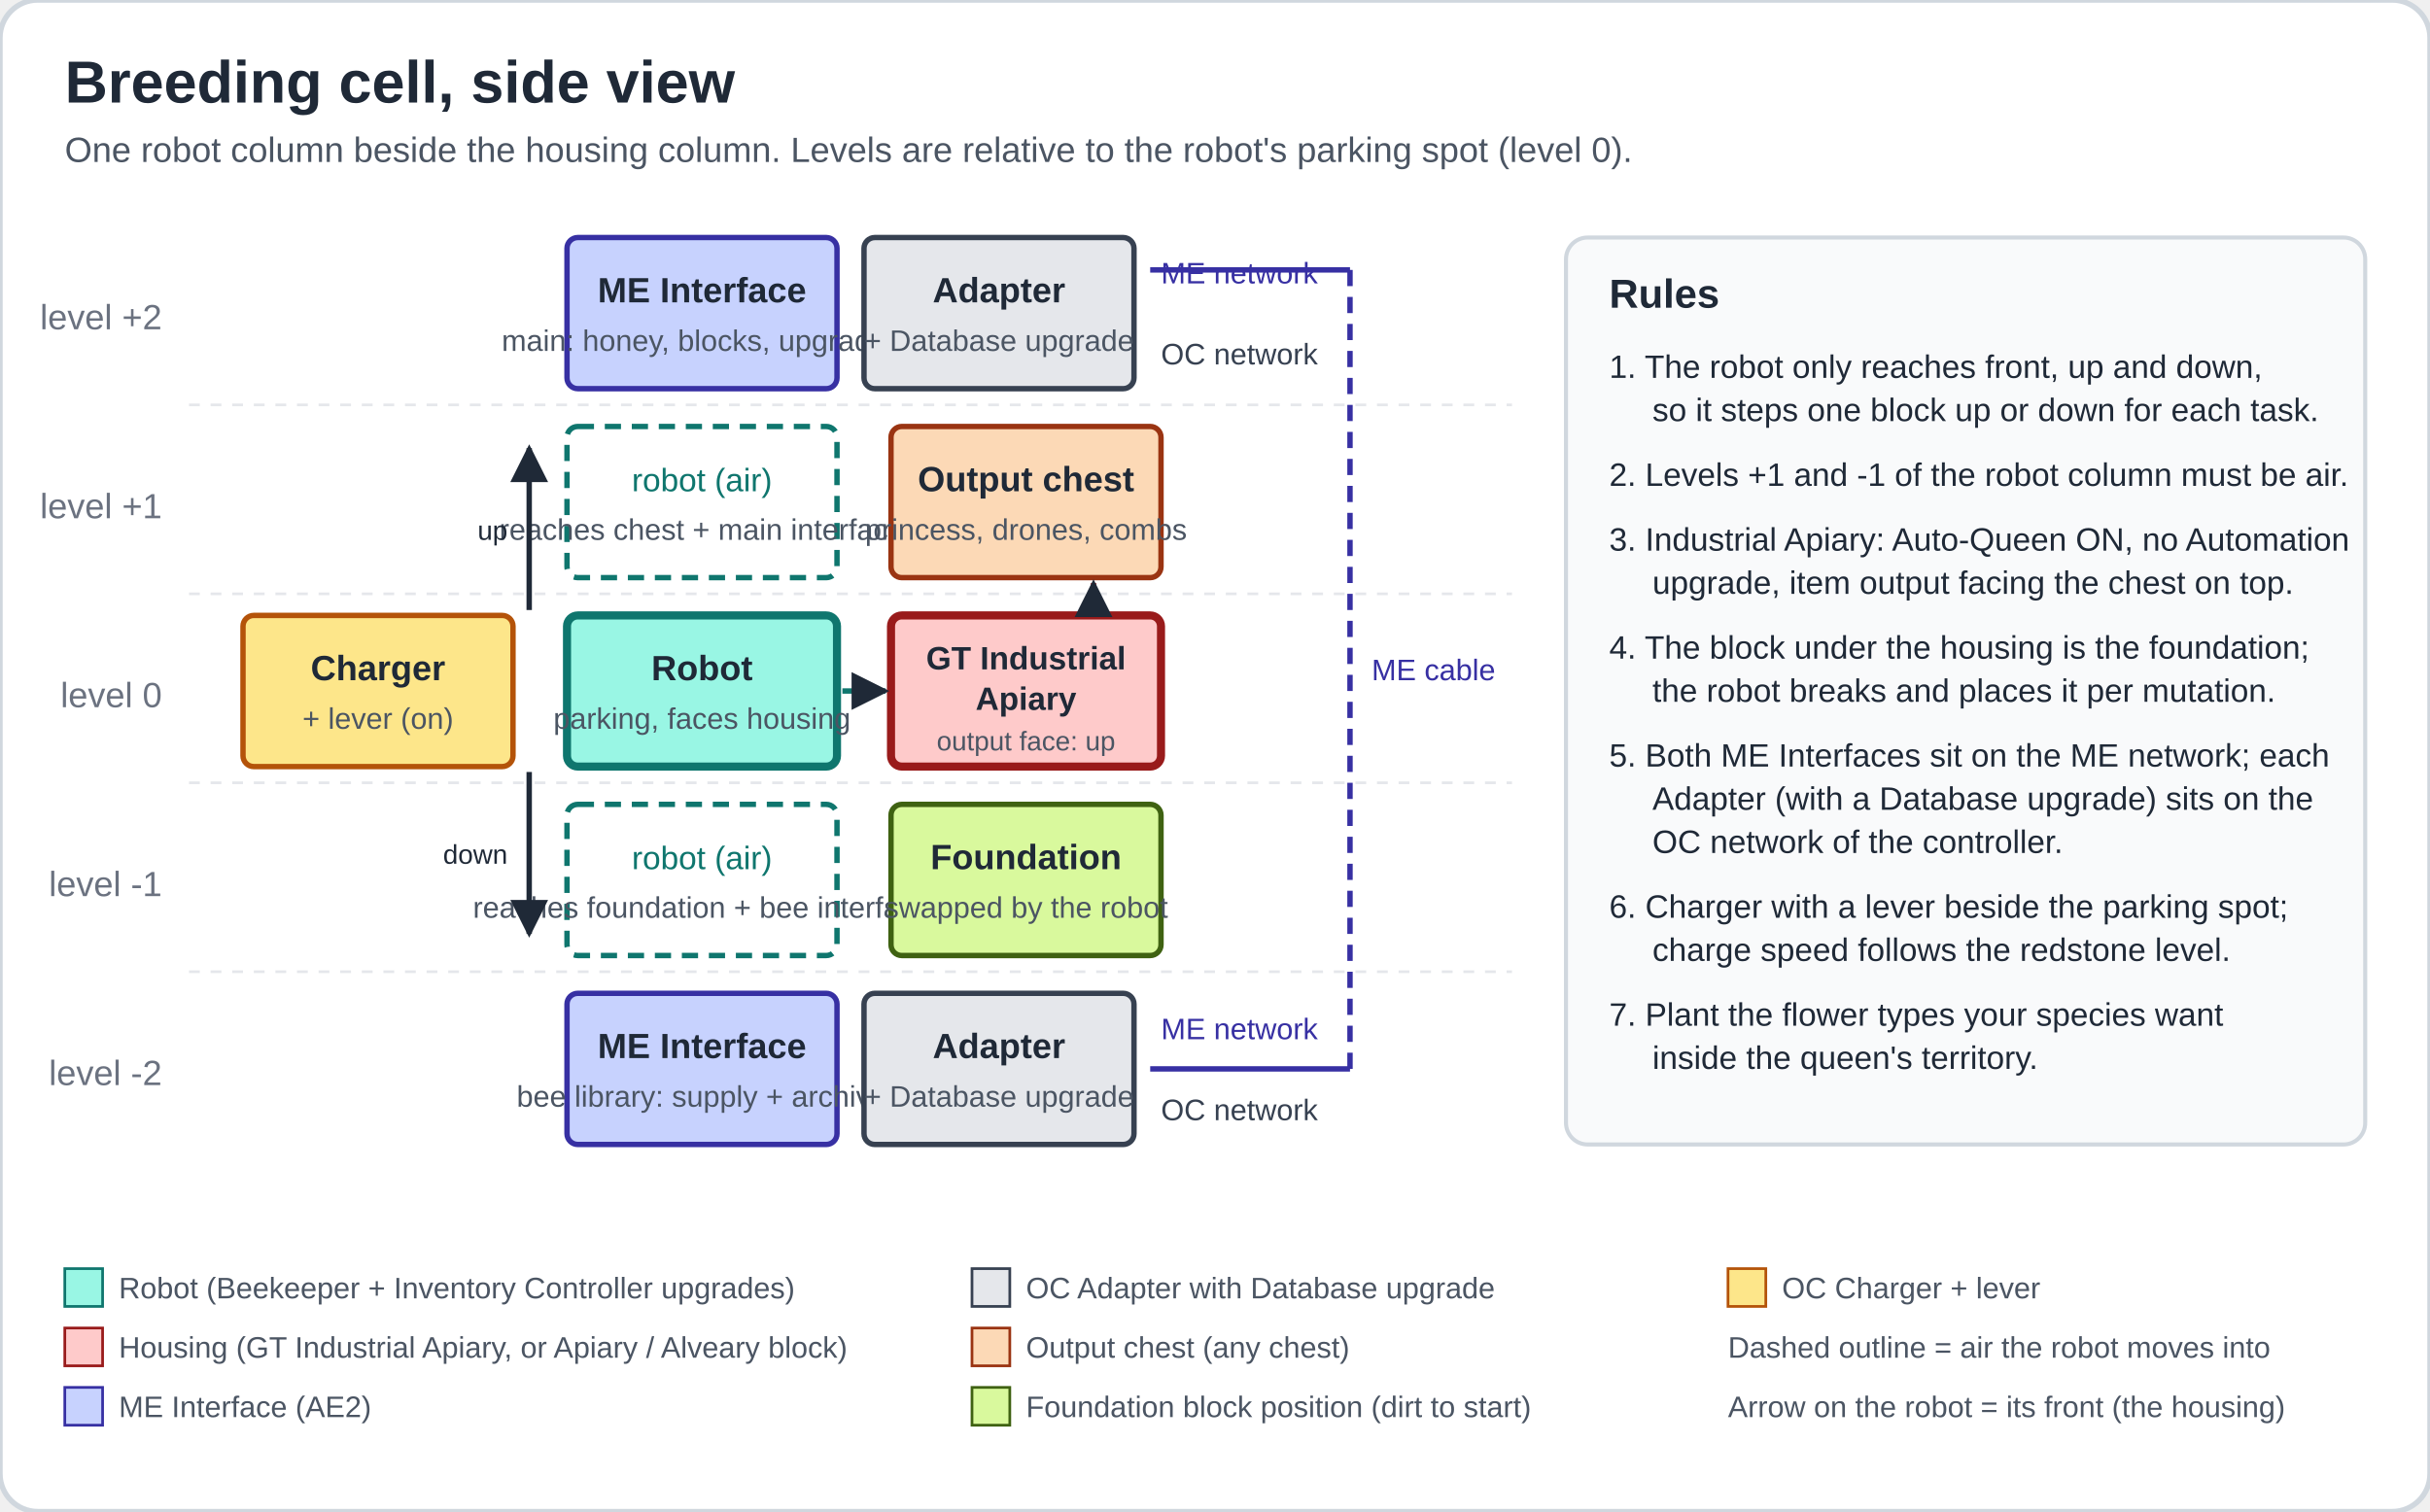
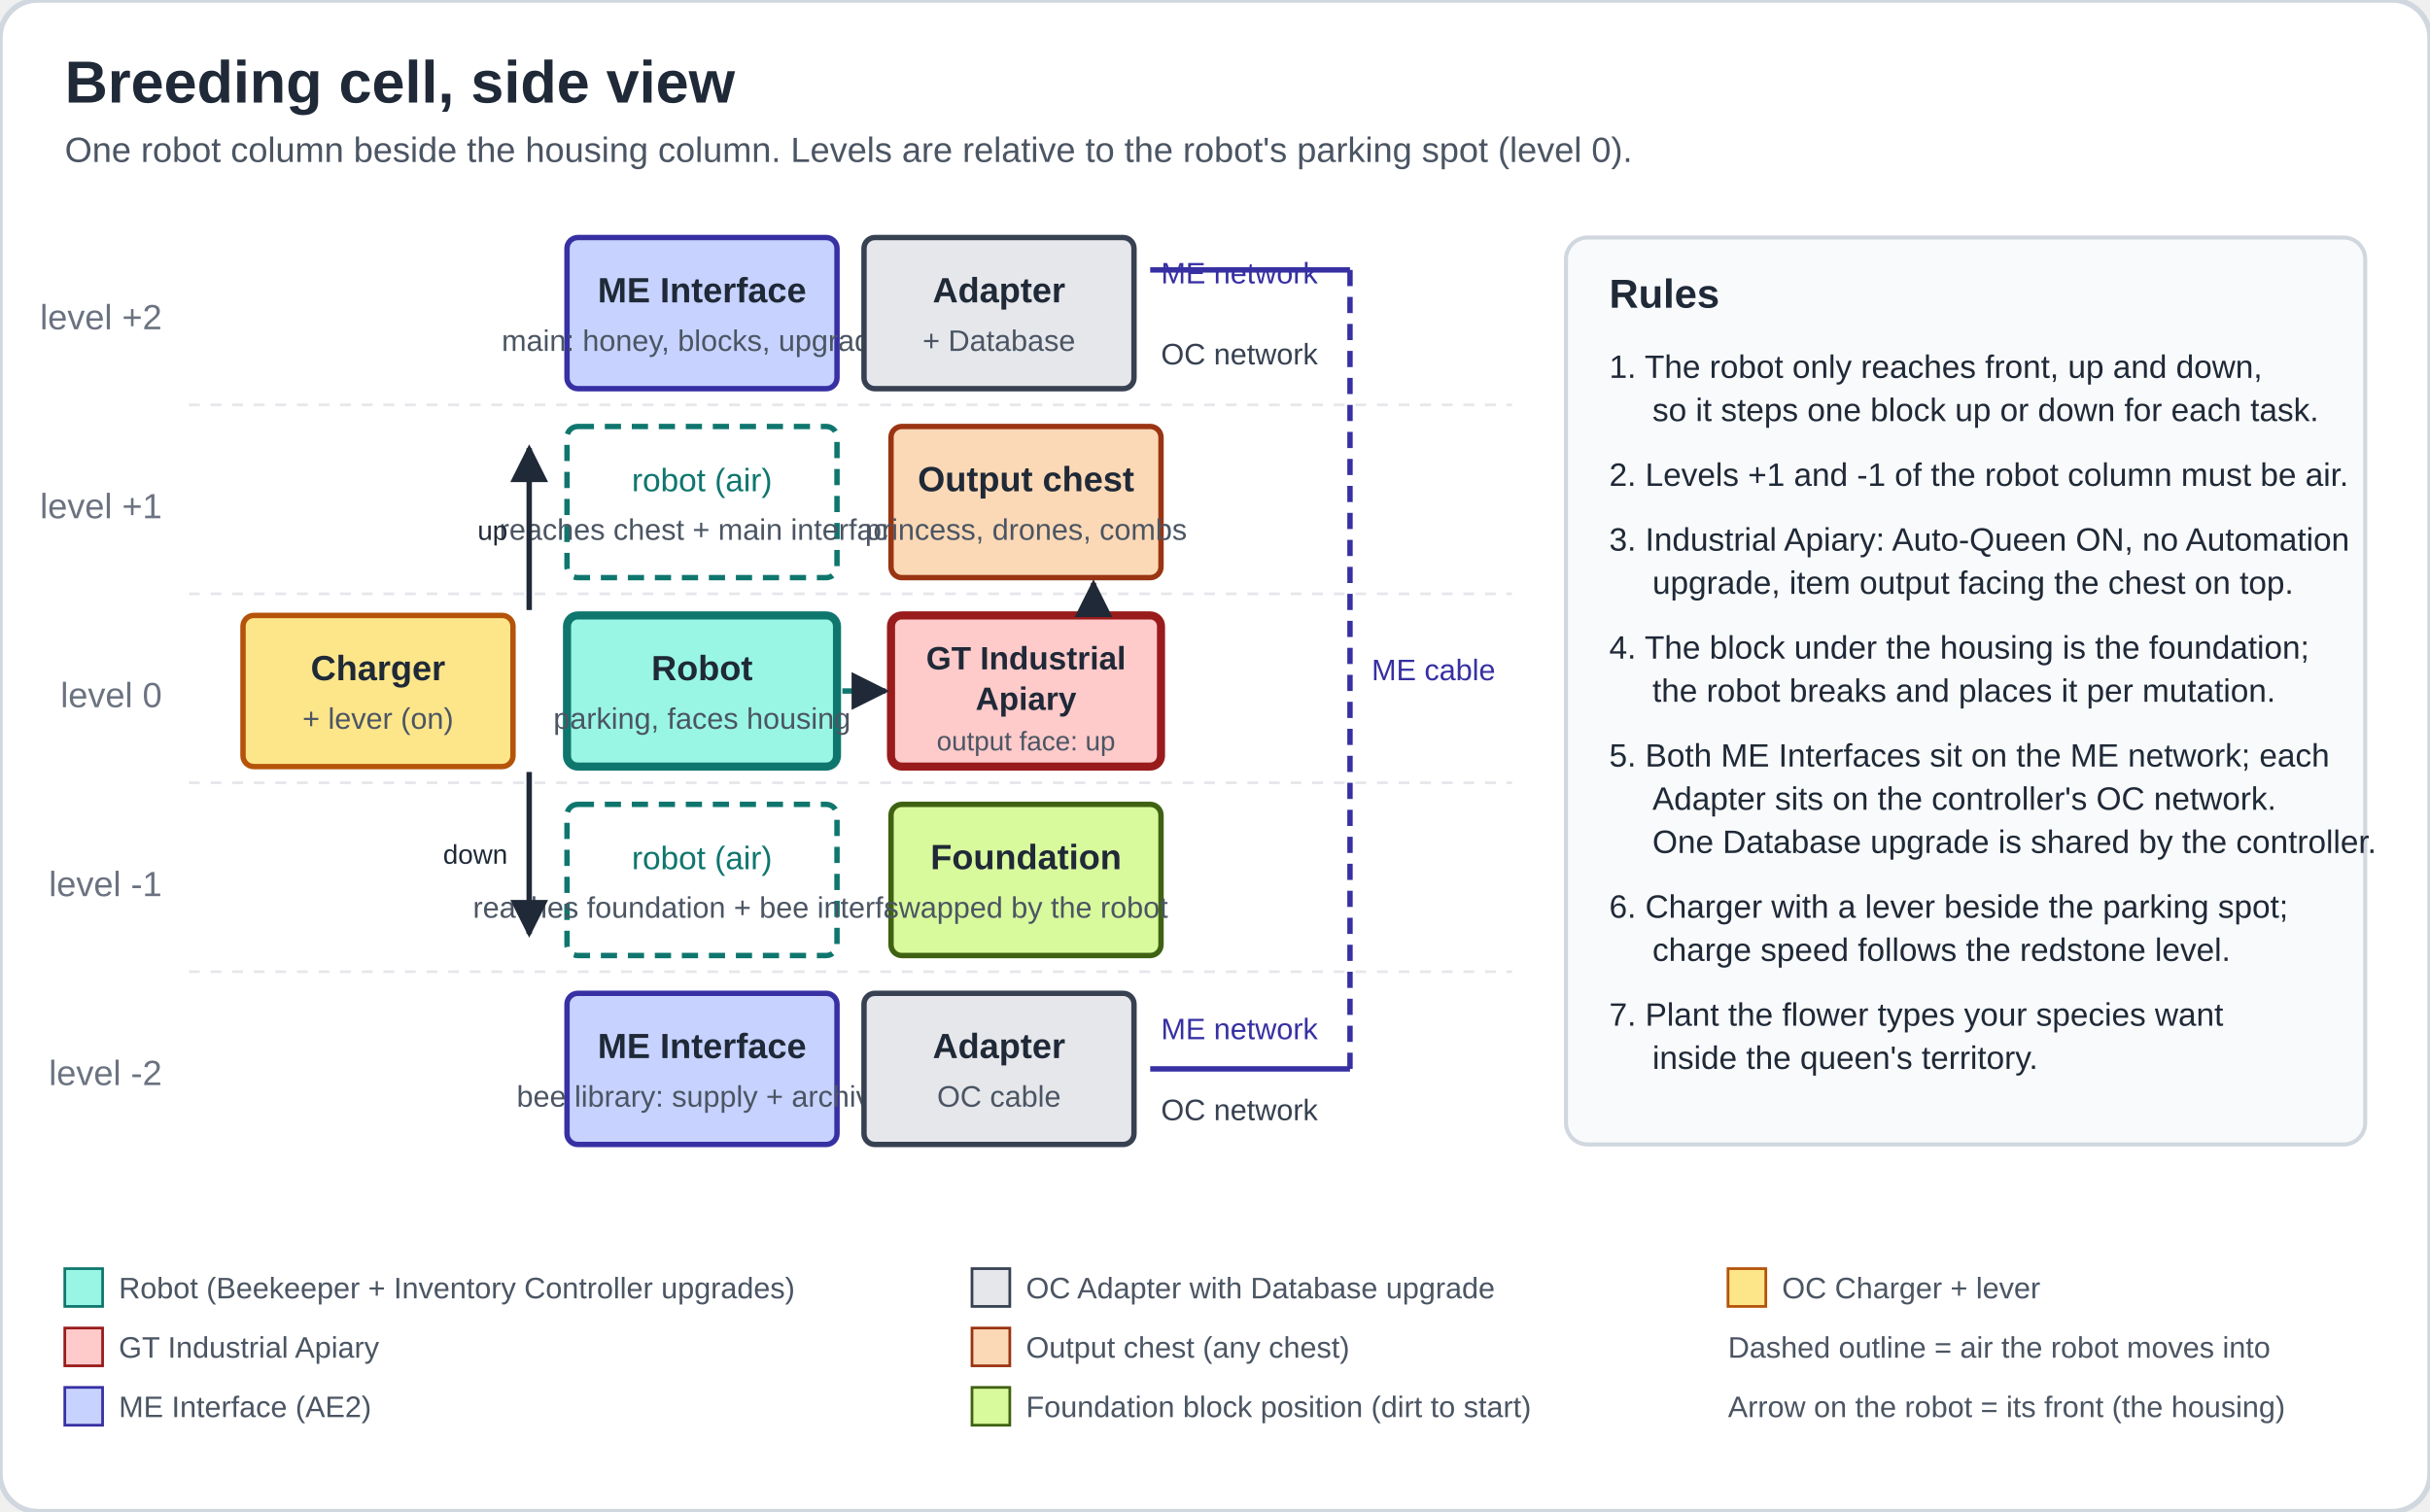
<svg xmlns="http://www.w3.org/2000/svg" version="1.1" viewBox="0 0 900 560" width="900" height="560">
  <defs>
    <marker id="arrow" viewBox="0 0 10 10" refX="9" refY="5" markerWidth="7" markerHeight="7" orient="auto-start-reverse">
      <path d="M 0 0 L 10 5 L 0 10 z" style="fill:#1f2937" />
    </marker>
  </defs>
  <rect x="0" y="0" width="900" height="560" rx="14" style="fill:#ffffff;stroke:#d0d7de;stroke-width:2" />
  <text x="24" y="38" style="font-family:Segoe UI,Arial,Helvetica,sans-serif;font-size:22px;font-weight:700;fill:#1f2937">Breeding cell, side view</text>
  <text x="24" y="60" style="font-family:Segoe UI,Arial,Helvetica,sans-serif;font-size:13px;fill:#4b5563">One robot column beside the housing column. Levels are relative to the robot's parking spot (level 0).</text>
  <g style="font-family:Segoe UI,Arial,Helvetica,sans-serif;font-size:13px;fill:#6b7280">
    <text x="60" y="122" style="text-anchor:end">level +2</text>
    <text x="60" y="192" style="text-anchor:end">level +1</text>
    <text x="60" y="262" style="text-anchor:end">level 0</text>
    <text x="60" y="332" style="text-anchor:end">level -1</text>
    <text x="60" y="402" style="text-anchor:end">level -2</text>
  </g>
  <g style="stroke:#e5e7eb;stroke-width:1;stroke-dasharray:4 4">
    <line x1="70" y1="150" x2="560" y2="150" />
    <line x1="70" y1="220" x2="560" y2="220" />
    <line x1="70" y1="290" x2="560" y2="290" />
    <line x1="70" y1="360" x2="560" y2="360" />
  </g>
  <rect x="90" y="228" width="100" height="56" rx="4" style="fill:#fde68a;stroke:#b45309;stroke-width:2" />
  <text x="140" y="252" style="font-family:Segoe UI,Arial,Helvetica,sans-serif;font-size:13px;font-weight:700;fill:#1f2937;text-anchor:middle">Charger</text>
  <text x="140" y="270" style="font-family:Segoe UI,Arial,Helvetica,sans-serif;font-size:11px;fill:#4b5563;text-anchor:middle">+ lever (on)</text>
  <rect x="210" y="88" width="100" height="56" rx="4" style="fill:#c7d2fe;stroke:#3730a3;stroke-width:2" />
  <text x="260" y="112" style="font-family:Segoe UI,Arial,Helvetica,sans-serif;font-size:13px;font-weight:700;fill:#1f2937;text-anchor:middle">ME Interface</text>
  <text x="260" y="130" style="font-family:Segoe UI,Arial,Helvetica,sans-serif;font-size:11px;fill:#4b5563;text-anchor:middle">main: honey, blocks, upgrades</text>
  <rect x="320" y="88" width="100" height="56" rx="4" style="fill:#e5e7eb;stroke:#374151;stroke-width:2" />
  <text x="370" y="112" style="font-family:Segoe UI,Arial,Helvetica,sans-serif;font-size:13px;font-weight:700;fill:#1f2937;text-anchor:middle">Adapter</text>
-   <text x="370" y="130" style="font-family:Segoe UI,Arial,Helvetica,sans-serif;font-size:11px;fill:#4b5563;text-anchor:middle">+ Database upgrade</text>
+   <text x="370" y="130" style="font-family:Segoe UI,Arial,Helvetica,sans-serif;font-size:11px;fill:#4b5563;text-anchor:middle">+ Database</text>
  <rect x="210" y="158" width="100" height="56" rx="4" style="fill:none;stroke:#0f766e;stroke-width:2;stroke-dasharray:6 4" />
  <text x="260" y="182" style="font-family:Segoe UI,Arial,Helvetica,sans-serif;font-size:12px;fill:#0f766e;text-anchor:middle">robot (air)</text>
  <text x="260" y="200" style="font-family:Segoe UI,Arial,Helvetica,sans-serif;font-size:11px;fill:#4b5563;text-anchor:middle">reaches chest + main interface</text>
  <rect x="210" y="228" width="100" height="56" rx="4" style="fill:#99f6e4;stroke:#0f766e;stroke-width:3" />
  <text x="260" y="252" style="font-family:Segoe UI,Arial,Helvetica,sans-serif;font-size:13px;font-weight:700;fill:#1f2937;text-anchor:middle">Robot</text>
  <text x="260" y="270" style="font-family:Segoe UI,Arial,Helvetica,sans-serif;font-size:11px;fill:#4b5563;text-anchor:middle">parking, faces housing</text>
  <rect x="210" y="298" width="100" height="56" rx="4" style="fill:none;stroke:#0f766e;stroke-width:2;stroke-dasharray:6 4" />
  <text x="260" y="322" style="font-family:Segoe UI,Arial,Helvetica,sans-serif;font-size:12px;fill:#0f766e;text-anchor:middle">robot (air)</text>
  <text x="260" y="340" style="font-family:Segoe UI,Arial,Helvetica,sans-serif;font-size:11px;fill:#4b5563;text-anchor:middle">reaches foundation + bee interface</text>
  <line x1="196" y1="226" x2="196" y2="166" style="stroke:#1f2937;stroke-width:2" marker-end="url(#arrow)" />
  <line x1="196" y1="286" x2="196" y2="346" style="stroke:#1f2937;stroke-width:2" marker-end="url(#arrow)" />
  <text x="188" y="200" style="font-family:Segoe UI,Arial,Helvetica,sans-serif;font-size:10px;fill:#1f2937;text-anchor:end">up</text>
  <text x="188" y="320" style="font-family:Segoe UI,Arial,Helvetica,sans-serif;font-size:10px;fill:#1f2937;text-anchor:end">down</text>
  <rect x="210" y="368" width="100" height="56" rx="4" style="fill:#c7d2fe;stroke:#3730a3;stroke-width:2" />
  <text x="260" y="392" style="font-family:Segoe UI,Arial,Helvetica,sans-serif;font-size:13px;font-weight:700;fill:#1f2937;text-anchor:middle">ME Interface</text>
  <text x="260" y="410" style="font-family:Segoe UI,Arial,Helvetica,sans-serif;font-size:11px;fill:#4b5563;text-anchor:middle">bee library: supply + archive</text>
  <rect x="320" y="368" width="100" height="56" rx="4" style="fill:#e5e7eb;stroke:#374151;stroke-width:2" />
  <text x="370" y="392" style="font-family:Segoe UI,Arial,Helvetica,sans-serif;font-size:13px;font-weight:700;fill:#1f2937;text-anchor:middle">Adapter</text>
-   <text x="370" y="410" style="font-family:Segoe UI,Arial,Helvetica,sans-serif;font-size:11px;fill:#4b5563;text-anchor:middle">+ Database upgrade</text>
+   <text x="370" y="410" style="font-family:Segoe UI,Arial,Helvetica,sans-serif;font-size:11px;fill:#4b5563;text-anchor:middle">OC cable</text>
  <rect x="330" y="158" width="100" height="56" rx="4" style="fill:#fcd9b6;stroke:#9a3412;stroke-width:2" />
  <text x="380" y="182" style="font-family:Segoe UI,Arial,Helvetica,sans-serif;font-size:13px;font-weight:700;fill:#1f2937;text-anchor:middle">Output chest</text>
  <text x="380" y="200" style="font-family:Segoe UI,Arial,Helvetica,sans-serif;font-size:11px;fill:#4b5563;text-anchor:middle">princess, drones, combs</text>
  <rect x="330" y="228" width="100" height="56" rx="4" style="fill:#fecaca;stroke:#991b1b;stroke-width:3" />
  <text x="380" y="248" style="font-family:Segoe UI,Arial,Helvetica,sans-serif;font-size:12px;font-weight:700;fill:#1f2937;text-anchor:middle">GT Industrial</text>
  <text x="380" y="263" style="font-family:Segoe UI,Arial,Helvetica,sans-serif;font-size:12px;font-weight:700;fill:#1f2937;text-anchor:middle">Apiary</text>
  <text x="380" y="278" style="font-family:Segoe UI,Arial,Helvetica,sans-serif;font-size:10px;fill:#4b5563;text-anchor:middle">output face: up</text>
  <rect x="330" y="298" width="100" height="56" rx="4" style="fill:#d9f99d;stroke:#3f6212;stroke-width:2" />
  <text x="380" y="322" style="font-family:Segoe UI,Arial,Helvetica,sans-serif;font-size:13px;font-weight:700;fill:#1f2937;text-anchor:middle">Foundation</text>
  <text x="380" y="340" style="font-family:Segoe UI,Arial,Helvetica,sans-serif;font-size:11px;fill:#4b5563;text-anchor:middle">swapped by the robot</text>
  <line x1="405" y1="226" x2="405" y2="216" style="stroke:#991b1b;stroke-width:2" marker-end="url(#arrow)" />
  <g style="font-family:Segoe UI,Arial,Helvetica,sans-serif;font-size:11px">
    <text x="430" y="105" style="fill:#3730a3">ME network</text>
    <text x="430" y="385" style="fill:#3730a3">ME network</text>
    <text x="430" y="135" style="fill:#374151">OC network</text>
    <text x="430" y="415" style="fill:#374151">OC network</text>
  </g>
  <line x1="426" y1="100" x2="500" y2="100" style="stroke:#3730a3;stroke-width:2" />
  <line x1="426" y1="396" x2="500" y2="396" style="stroke:#3730a3;stroke-width:2" />
  <line x1="500" y1="100" x2="500" y2="396" style="stroke:#3730a3;stroke-width:2;stroke-dasharray:6 4" />
  <text x="508" y="252" style="font-family:Segoe UI,Arial,Helvetica,sans-serif;font-size:11px;fill:#3730a3">ME cable</text>
  <line x1="312" y1="256" x2="328" y2="256" style="stroke:#0f766e;stroke-width:2" marker-end="url(#arrow)" />
  <rect x="580" y="88" width="296" height="336" rx="8" style="fill:#f9fafb;stroke:#d0d7de;stroke-width:1.5" />
  <text x="596" y="114" style="font-family:Segoe UI,Arial,Helvetica,sans-serif;font-size:15px;font-weight:700;fill:#1f2937">Rules</text>
  <g style="font-family:Segoe UI,Arial,Helvetica,sans-serif;font-size:12px;fill:#1f2937">
    <text x="596" y="140">1. The robot only reaches front, up and down,</text>
    <text x="612" y="156">so it steps one block up or down for each task.</text>
    <text x="596" y="180">2. Levels +1 and -1 of the robot column must be air.</text>
    <text x="596" y="204">3. Industrial Apiary: Auto-Queen ON, no Automation</text>
    <text x="612" y="220">upgrade, item output facing the chest on top.</text>
    <text x="596" y="244">4. The block under the housing is the foundation;</text>
    <text x="612" y="260">the robot breaks and places it per mutation.</text>
    <text x="596" y="284">5. Both ME Interfaces sit on the ME network; each</text>
-     <text x="612" y="300">Adapter (with a Database upgrade) sits on the</text>
-     <text x="612" y="316">OC network of the controller.</text>
+     <text x="612" y="300">Adapter sits on the controller's OC network.</text>
+     <text x="612" y="316">One Database upgrade is shared by the controller.</text>
    <text x="596" y="340">6. Charger with a lever beside the parking spot;</text>
    <text x="612" y="356">charge speed follows the redstone level.</text>
    <text x="596" y="380">7. Plant the flower types your species want</text>
    <text x="612" y="396">inside the queen's territory.</text>
  </g>
  <g style="font-family:Segoe UI,Arial,Helvetica,sans-serif;font-size:11px;fill:#4b5563">
    <rect x="24" y="470" width="14" height="14" style="fill:#99f6e4;stroke:#0f766e" />
    <text x="44" y="481">Robot (Beekeeper + Inventory Controller upgrades)</text>
    <rect x="24" y="492" width="14" height="14" style="fill:#fecaca;stroke:#991b1b" />
-     <text x="44" y="503">Housing (GT Industrial Apiary, or Apiary / Alveary block)</text>
+     <text x="44" y="503">GT Industrial Apiary</text>
    <rect x="24" y="514" width="14" height="14" style="fill:#c7d2fe;stroke:#3730a3" />
    <text x="44" y="525">ME Interface (AE2)</text>
    <rect x="360" y="470" width="14" height="14" style="fill:#e5e7eb;stroke:#374151" />
    <text x="380" y="481">OC Adapter with Database upgrade</text>
    <rect x="360" y="492" width="14" height="14" style="fill:#fcd9b6;stroke:#9a3412" />
    <text x="380" y="503">Output chest (any chest)</text>
    <rect x="360" y="514" width="14" height="14" style="fill:#d9f99d;stroke:#3f6212" />
    <text x="380" y="525">Foundation block position (dirt to start)</text>
    <rect x="640" y="470" width="14" height="14" style="fill:#fde68a;stroke:#b45309" />
    <text x="660" y="481">OC Charger + lever</text>
    <text x="640" y="503">Dashed outline = air the robot moves into</text>
    <text x="640" y="525">Arrow on the robot = its front (the housing)</text>
  </g>
</svg>
